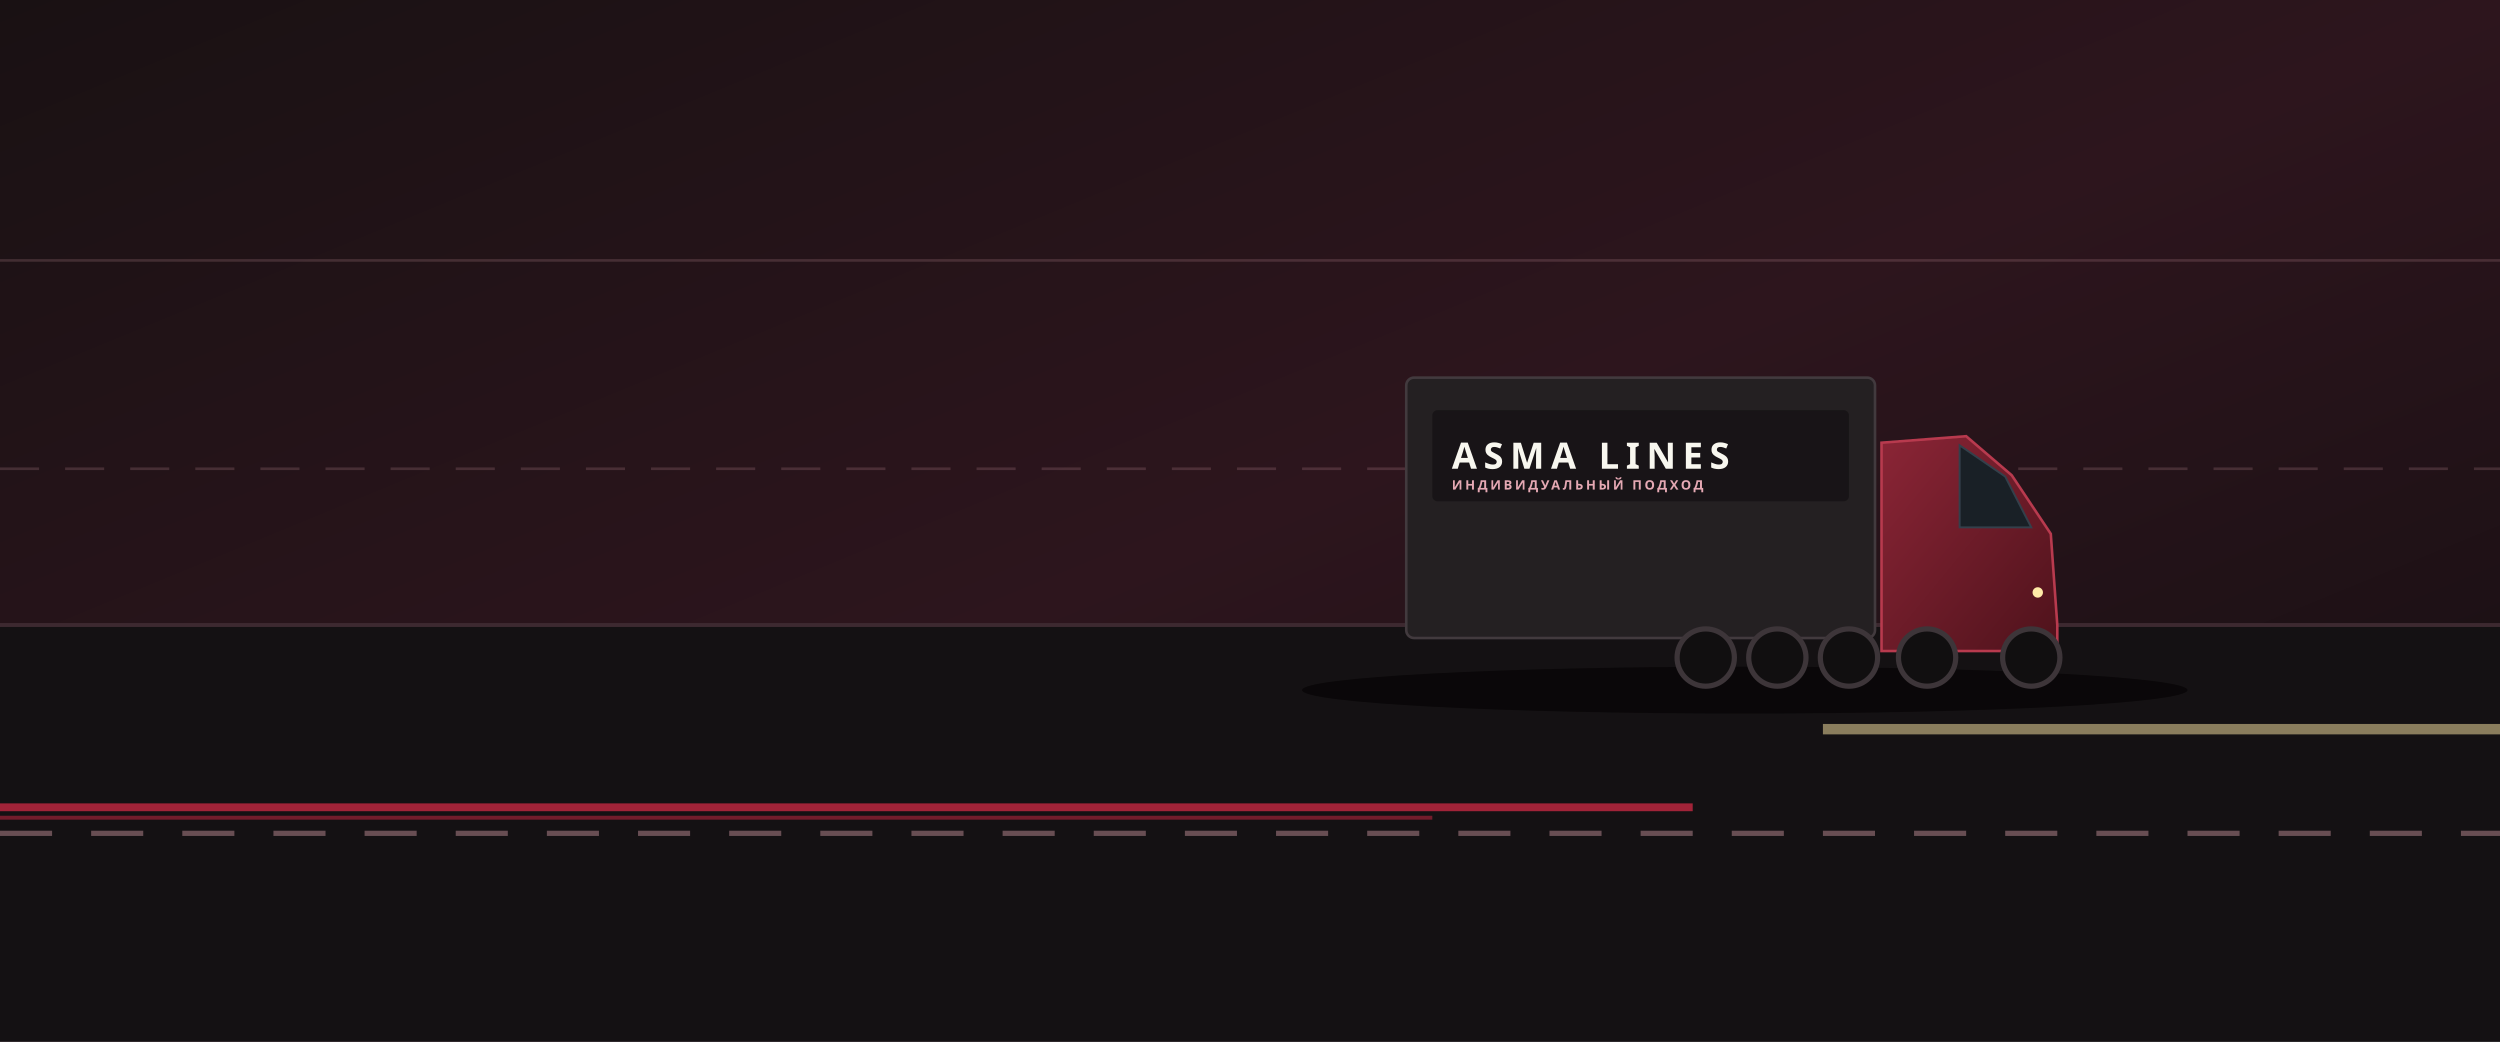
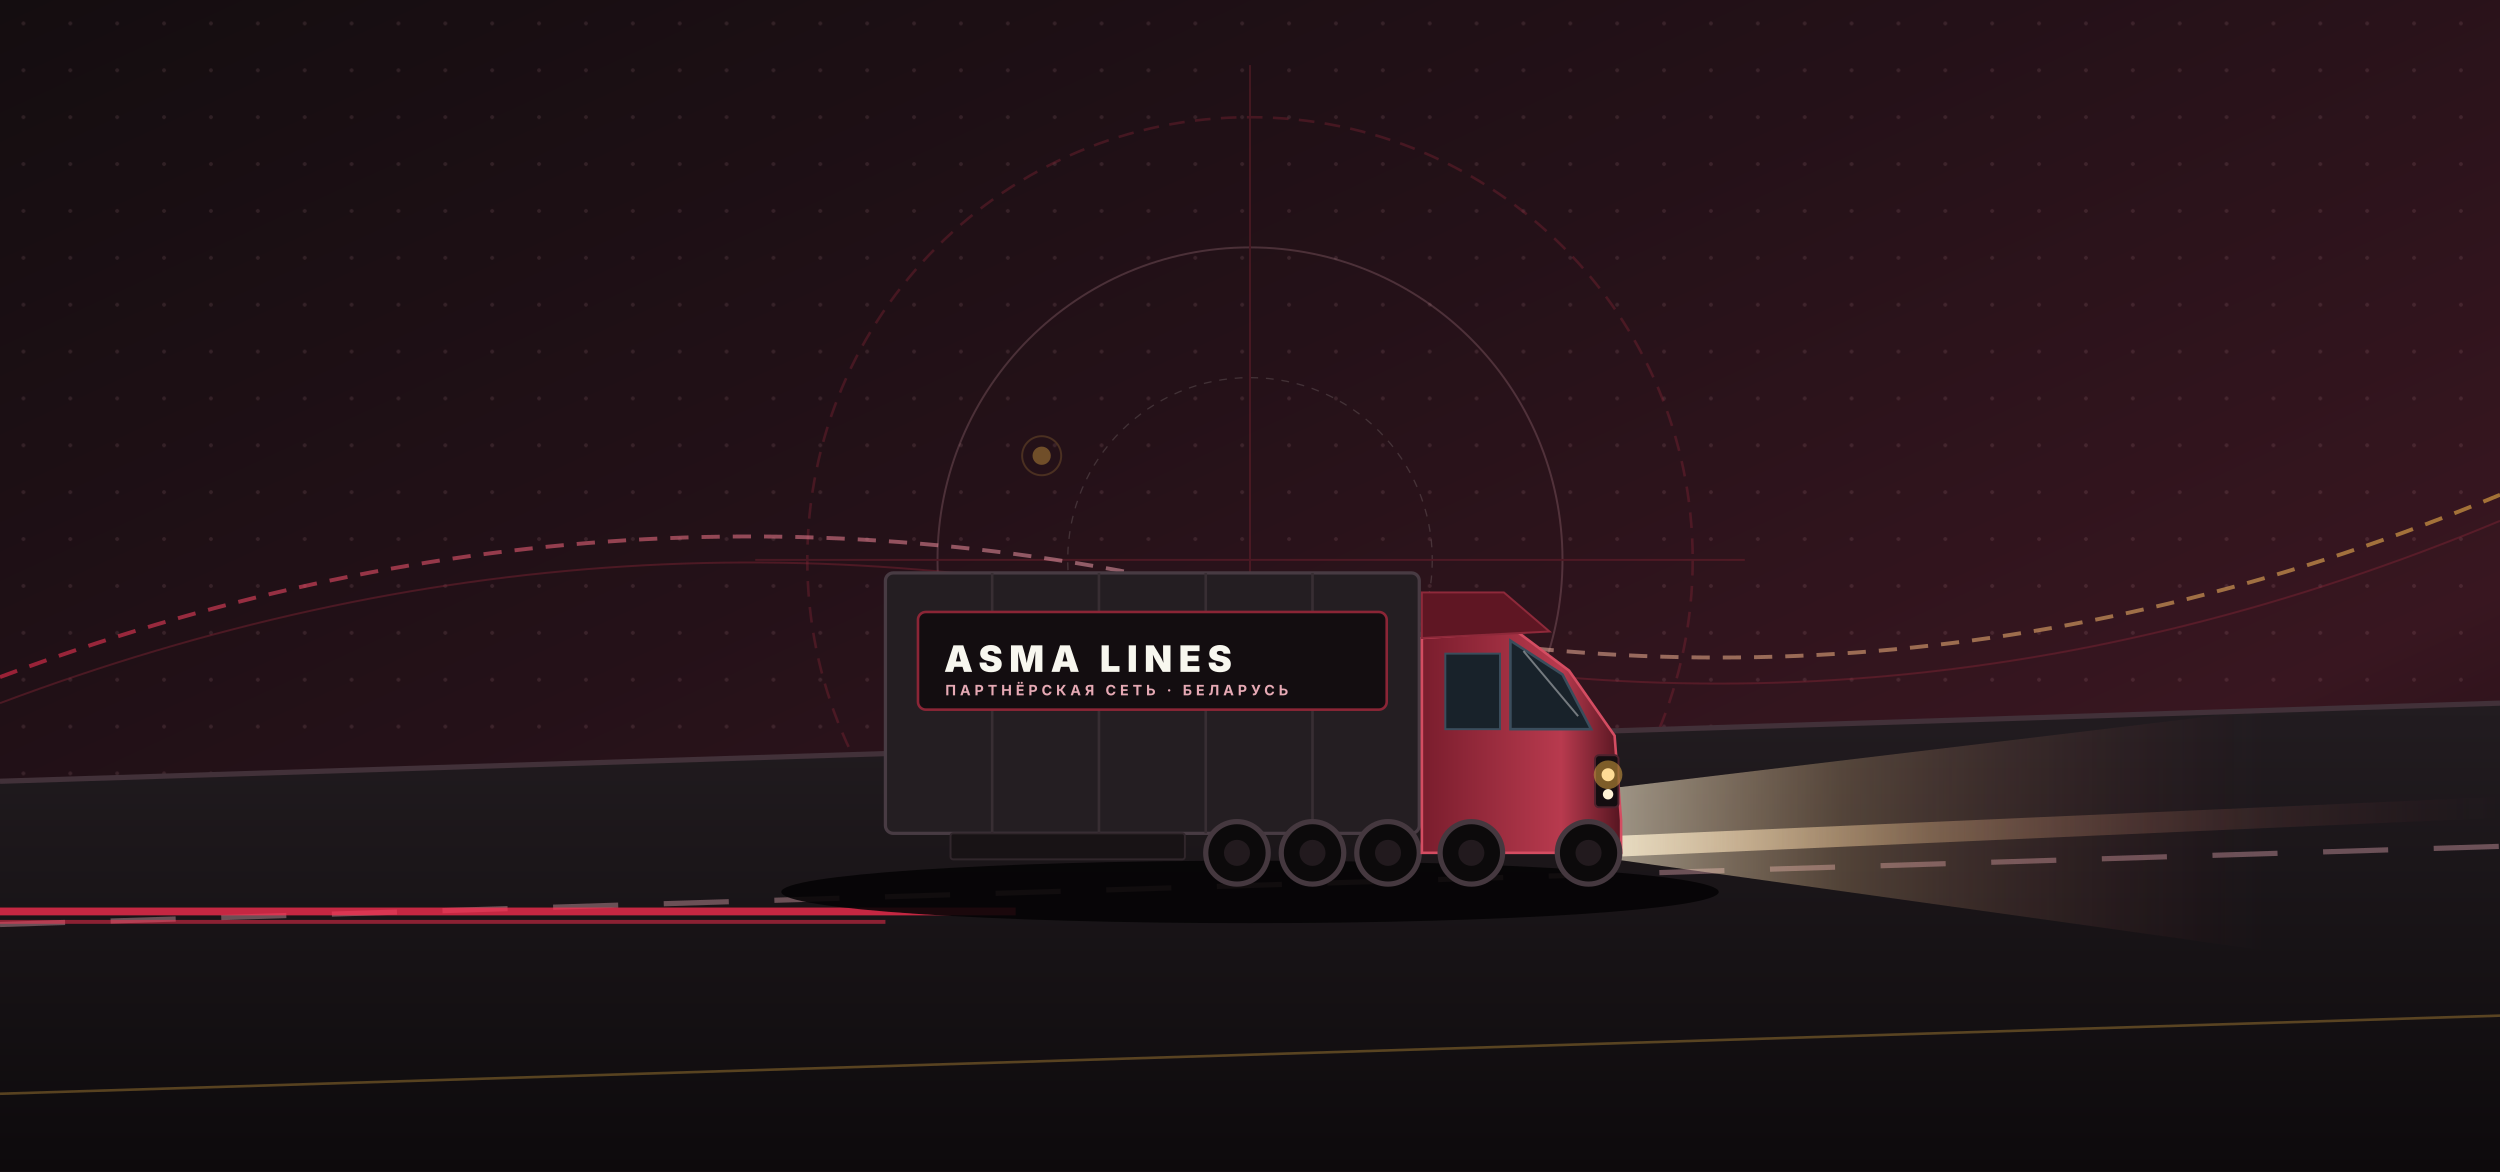
- <svg xmlns="http://www.w3.org/2000/svg" width="1920" height="800" viewBox="0 0 1920 800" fill="none">
+ <svg xmlns="http://www.w3.org/2000/svg" width="1920" height="900" viewBox="0 0 1920 900" fill="none">
  <defs>
-     <linearGradient id="band_sky" x1="0%" y1="0%" x2="100%" y2="100%">
-       <stop offset="0%" stop-color="#191113" />
-       <stop offset="50%" stop-color="#2D151D" />
-       <stop offset="100%" stop-color="#120E10" />
+     <linearGradient id="app_bg" x1="0%" y1="0%" x2="100%" y2="100%">
+       <stop offset="0%" stop-color="#140D10" />
+       <stop offset="40%" stop-color="#241118" />
+       <stop offset="75%" stop-color="#381620" />
+       <stop offset="100%" stop-color="#120A0E" />
    </linearGradient>
-     <linearGradient id="truck_fill" x1="0%" y1="0%" x2="100%" y2="100%">
-       <stop offset="0%" stop-color="#8B2536" />
-       <stop offset="100%" stop-color="#4E121B" />
+     <linearGradient id="app_road" x1="0%" y1="0%" x2="0%" y2="100%">
+       <stop offset="0%" stop-color="#221C20" />
+       <stop offset="100%" stop-color="#0D0A0C" />
    </linearGradient>
+     <linearGradient id="truck_burgundy" x1="0%" y1="0%" x2="100%" y2="0%">
+       <stop offset="0%" stop-color="#7A1D2D" />
+       <stop offset="70%" stop-color="#B83A4E" />
+       <stop offset="100%" stop-color="#551520" />
+     </linearGradient>
+     <linearGradient id="glow_beam" x1="0%" y1="0%" x2="100%" y2="0%">
+       <stop offset="0%" stop-color="#FFF3D6" stop-opacity="0.95" />
+       <stop offset="35%" stop-color="#FFD199" stop-opacity="0.4" />
+       <stop offset="100%" stop-color="#8B2536" stop-opacity="0" />
+     </linearGradient>
+     <linearGradient id="route_arc" x1="0%" y1="0%" x2="100%" y2="0%">
+       <stop offset="0%" stop-color="#FF2E50" />
+       <stop offset="50%" stop-color="#E6A9B4" />
+       <stop offset="100%" stop-color="#FFC048" />
+     </linearGradient>
+     <pattern id="dot_grid_app" width="36" height="36" patternUnits="userSpaceOnUse">
+       <circle cx="18" cy="18" r="1.5" fill="#E6A9B4" fill-opacity="0.12" />
+     </pattern>
  </defs>
-   <rect width="1920" height="800" fill="url(#band_sky)" />
-   <g opacity="0.18" stroke="#E6A9B4" stroke-width="2">
-     <line x1="0" y1="200" x2="1920" y2="200" />
-     <line x1="0" y1="360" x2="1920" y2="360" stroke-dasharray="30 20" />
-     <line x1="0" y1="520" x2="1920" y2="520" />
-     <line x1="0" y1="640" x2="1920" y2="640" stroke-dasharray="50 30" />
+   <rect width="1920" height="900" fill="url(#app_bg)" />
+   <rect width="1920" height="900" fill="url(#dot_grid_app)" />
+   <g transform="translate(960, 430)" opacity="0.35">
+     <circle cx="0" cy="0" r="340" stroke="#8B2536" stroke-width="2" stroke-dasharray="12 8" fill="none" />
+     <circle cx="0" cy="0" r="240" stroke="#E6A9B4" stroke-width="1.5" fill="none" opacity="0.6" />
+     <circle cx="0" cy="0" r="140" stroke="#F8F7EF" stroke-width="1" stroke-dasharray="6 6" fill="none" opacity="0.4" />
+     <line x1="-380" y1="0" x2="380" y2="0" stroke="#8B2536" stroke-width="1.5" />
+     <line x1="0" y1="-380" x2="0" y2="380" stroke="#8B2536" stroke-width="1.5" />
+     <circle cx="-160" cy="-80" r="7" fill="#FFC048" />
+     <circle cx="-160" cy="-80" r="15" stroke="#FFC048" stroke-width="1.5" fill="none" opacity="0.5" />
+     <circle cx="180" cy="70" r="7" fill="#E6A9B4" />
+     <circle cx="180" cy="70" r="15" stroke="#E6A9B4" stroke-width="1.5" fill="none" opacity="0.5" />
  </g>
-   <rect y="480" width="1920" height="320" fill="#141113" />
-   <line x1="0" y1="480" x2="1920" y2="480" stroke="#3D2930" stroke-width="3" />
-   <line x1="0" y1="640" x2="1920" y2="640" stroke="#E6A9B4" stroke-width="4" stroke-dasharray="40 30" opacity="0.4" />
-   <path d="M0 620 L1300 620" stroke="#FF2E50" stroke-width="6" opacity="0.6" />
-   <path d="M0 628 L1100 628" stroke="#FF2E50" stroke-width="3" opacity="0.4" />
-   <path d="M1400 560 L2100 560" stroke="#FFEAA7" stroke-width="8" opacity="0.5" />
-   <g transform="translate(1080, 260)">
-     <ellipse cx="260" cy="270" rx="340" ry="18" fill="#050304" opacity="0.7" />
-     <rect x="0" y="30" width="360" height="200" rx="6" fill="#242022" stroke="#423A3E" stroke-width="2" />
-     <rect x="20" y="55" width="320" height="70" rx="4" fill="#151214" opacity="0.8" />
-     <text x="35" y="100" fill="#F8F7EF" font-family="system-ui, sans-serif" font-size="28" font-weight="900" letter-spacing="5">ASMA LINES</text>
-     <text x="35" y="116" fill="#E6A9B4" font-family="system-ui, sans-serif" font-size="10" font-weight="600" letter-spacing="2">ИНДИВИДУАЛЬНЫЙ ПОДХОД</text>
-     <circle cx="230" cy="245" r="22" fill="#110F10" stroke="#3D3539" stroke-width="4" />
-     <circle cx="285" cy="245" r="22" fill="#110F10" stroke="#3D3539" stroke-width="4" />
-     <circle cx="340" cy="245" r="22" fill="#110F10" stroke="#3D3539" stroke-width="4" />
-     <path d="M365 80 L430 75 L465 105 L495 150 L500 220 L500 240 L365 240 Z" fill="url(#truck_fill)" stroke="#B83A4E" stroke-width="2" />
-     <path d="M425 82 L460 106 L480 145 L425 145 Z" fill="#192026" stroke="#33404B" stroke-width="1.5" />
-     <circle cx="485" cy="195" r="4" fill="#FFEAA7" />
-     <circle cx="400" cy="245" r="22" fill="#110F10" stroke="#3D3539" stroke-width="4" />
-     <circle cx="480" cy="245" r="22" fill="#110F10" stroke="#3D3539" stroke-width="4" />
+   <path d="M 0 520 Q 480 340 960 460 T 1920 380" fill="none" stroke="url(#route_arc)" stroke-width="3" opacity="0.55" stroke-dasharray="14 10" />
+   <path d="M 0 540 Q 480 360 960 480 T 1920 400" fill="none" stroke="#8B2536" stroke-width="1.5" opacity="0.4" />
+   <path d="M 0 600 Q 960 570 1920 540 L 1920 900 L 0 900 Z" fill="url(#app_road)" />
+   <path d="M 0 600 Q 960 570 1920 540" stroke="#423139" stroke-width="4" />
+   <path d="M 0 710 Q 960 680 1920 650" stroke="#E6A9B4" stroke-width="4" stroke-dasharray="50 35" opacity="0.4" />
+   <path d="M 0 840 Q 960 810 1920 780" stroke="#FFC048" stroke-width="2" opacity="0.3" />
+   <path d="M 0 700 L 780 700" stroke="#FF2E50" stroke-width="6" opacity="0.75" />
+   <path d="M 0 708 L 680 708" stroke="#FF2E50" stroke-width="3" opacity="0.5" />
+   <path d="M 1240 650 L 1920 620" stroke="url(#glow_beam)" stroke-width="16" opacity="0.8" />
+   <g transform="translate(680, 410)">
+     <ellipse cx="280" cy="275" rx="360" ry="24" fill="#040304" opacity="0.88" />
+     <polygon points="560,195 1060,135 1060,320 560,250" fill="url(#glow_beam)" opacity="0.6" />
+     <rect x="0" y="30" width="410" height="200" rx="6" fill="#241E22" stroke="#483B43" stroke-width="2.5" />
+     <line x1="82" y1="30" x2="82" y2="230" stroke="#382E33" stroke-width="2" />
+     <line x1="164" y1="30" x2="164" y2="230" stroke="#382E33" stroke-width="2" />
+     <line x1="246" y1="30" x2="246" y2="230" stroke="#382E33" stroke-width="2" />
+     <line x1="328" y1="30" x2="328" y2="230" stroke="#382E33" stroke-width="2" />
+     <rect x="25" y="60" width="360" height="75" rx="6" fill="#130D10" stroke="#8B2536" stroke-width="2" />
+     <text x="45" y="106" fill="#F8F7EF" font-family="system-ui, -apple-system, sans-serif" font-size="28" font-weight="900" letter-spacing="5">ASMA LINES</text>
+     <text x="46" y="124" fill="#E6A9B4" font-family="system-ui, -apple-system, sans-serif" font-size="11" font-weight="700" letter-spacing="3">ПАРТНЁРСКАЯ СЕТЬ · БЕЛАРУСЬ</text>
+     <rect x="50" y="230" width="180" height="20" rx="2" fill="#181315" stroke="#30262B" stroke-width="1.5" />
+     <circle cx="270" cy="245" r="24" fill="#0C0A0B" stroke="#45383F" stroke-width="4" />
+     <circle cx="270" cy="245" r="10" fill="#221A1E" />
+     <circle cx="328" cy="245" r="24" fill="#0C0A0B" stroke="#45383F" stroke-width="4" />
+     <circle cx="328" cy="245" r="10" fill="#221A1E" />
+     <circle cx="386" cy="245" r="24" fill="#0C0A0B" stroke="#45383F" stroke-width="4" />
+     <circle cx="386" cy="245" r="10" fill="#221A1E" />
+     <path d="M 412 80 L 485 75 L 525 105 L 560 155 L 565 220 L 565 245 L 412 245 Z" fill="url(#truck_burgundy)" stroke="#D44D62" stroke-width="2" />
+     <path d="M 412 45 L 475 45 L 510 75 L 412 80 Z" fill="#5F1623" stroke="#8E293A" stroke-width="1.5" />
+     <path d="M 480 82 L 520 108 L 542 150 L 480 150 Z" fill="#18222A" stroke="#3A4D5C" stroke-width="2" />
+     <line x1="490" y1="90" x2="532" y2="140" stroke="#FFF" stroke-width="1.5" opacity="0.4" />
+     <path d="M 430 92 L 472 92 L 472 150 L 430 150 Z" fill="#18222A" stroke="#3A4D5C" stroke-width="1.5" />
+     <rect x="545" y="170" width="18" height="40" rx="3" fill="#140D10" stroke="#4D222D" stroke-width="1.5" />
+     <circle cx="555" cy="185" r="5" fill="#FFF3D6" />
+     <circle cx="555" cy="185" r="11" fill="#FFC048" fill-opacity="0.45" />
+     <circle cx="555" cy="200" r="4" fill="#FFF3D6" />
+     <circle cx="450" cy="245" r="24" fill="#0C0A0B" stroke="#45383F" stroke-width="4" />
+     <circle cx="450" cy="245" r="10" fill="#221A1E" />
+     <circle cx="540" cy="245" r="24" fill="#0C0A0B" stroke="#45383F" stroke-width="4" />
+     <circle cx="540" cy="245" r="10" fill="#221A1E" />
  </g>
</svg>
